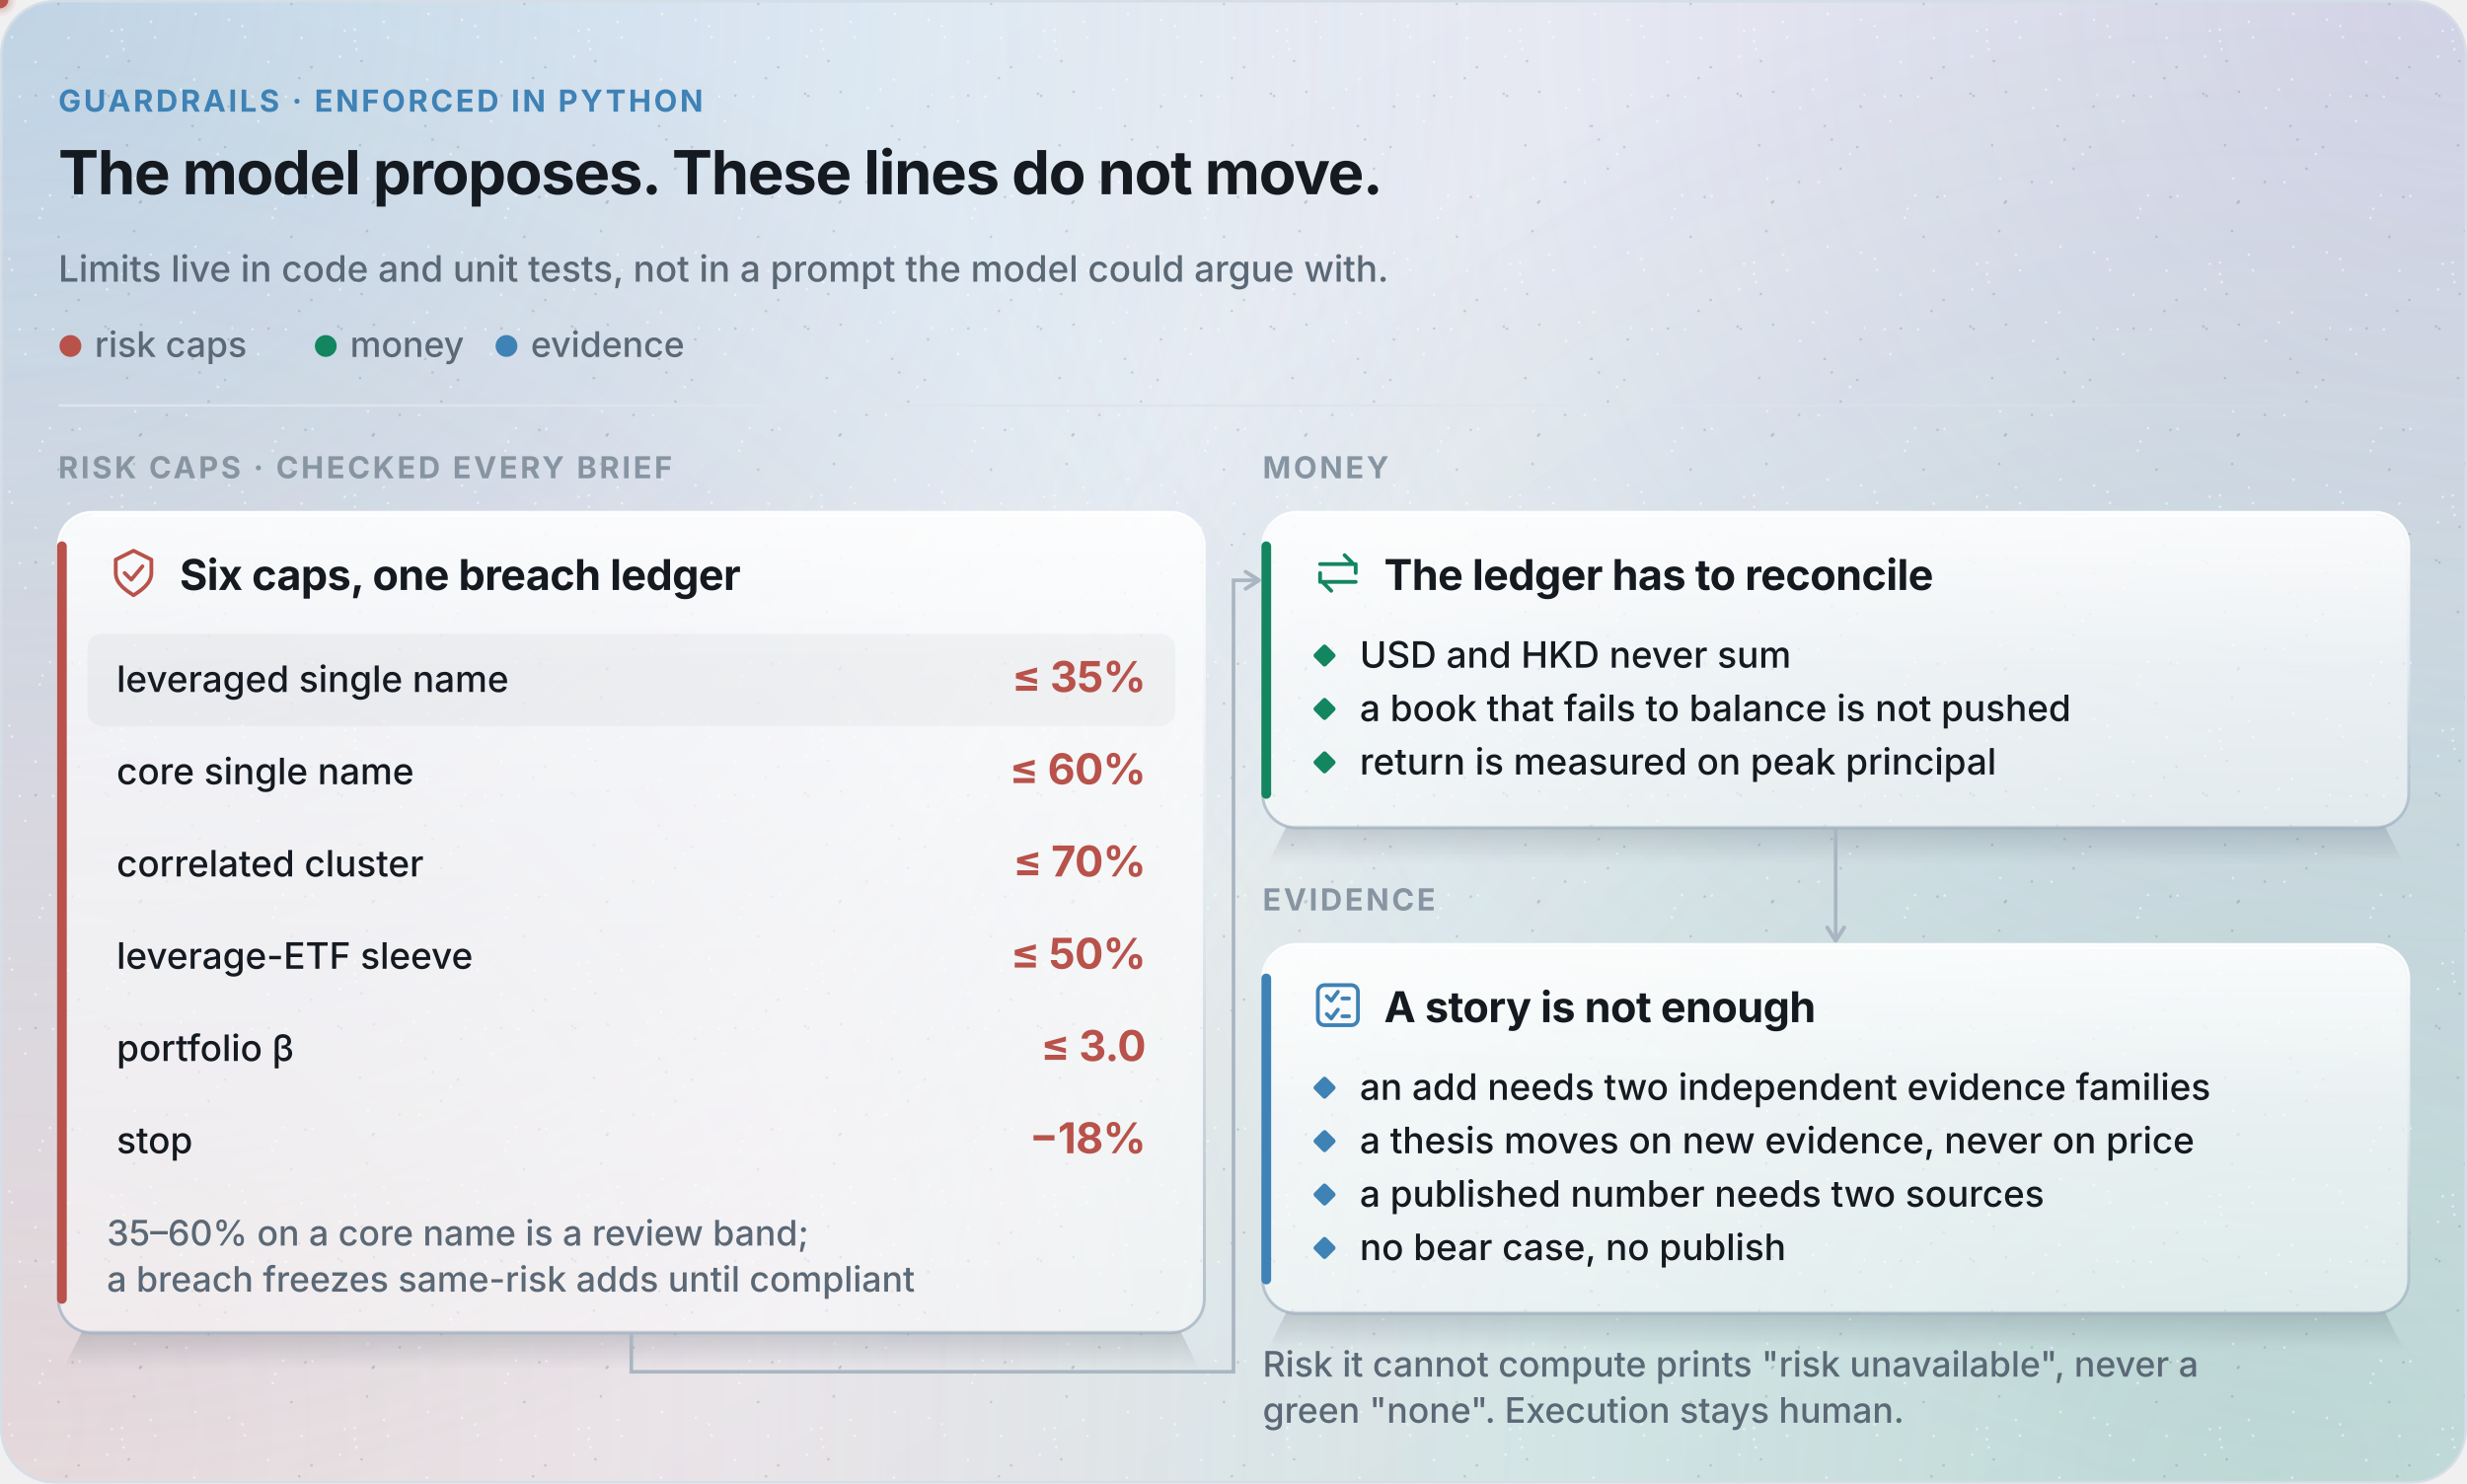
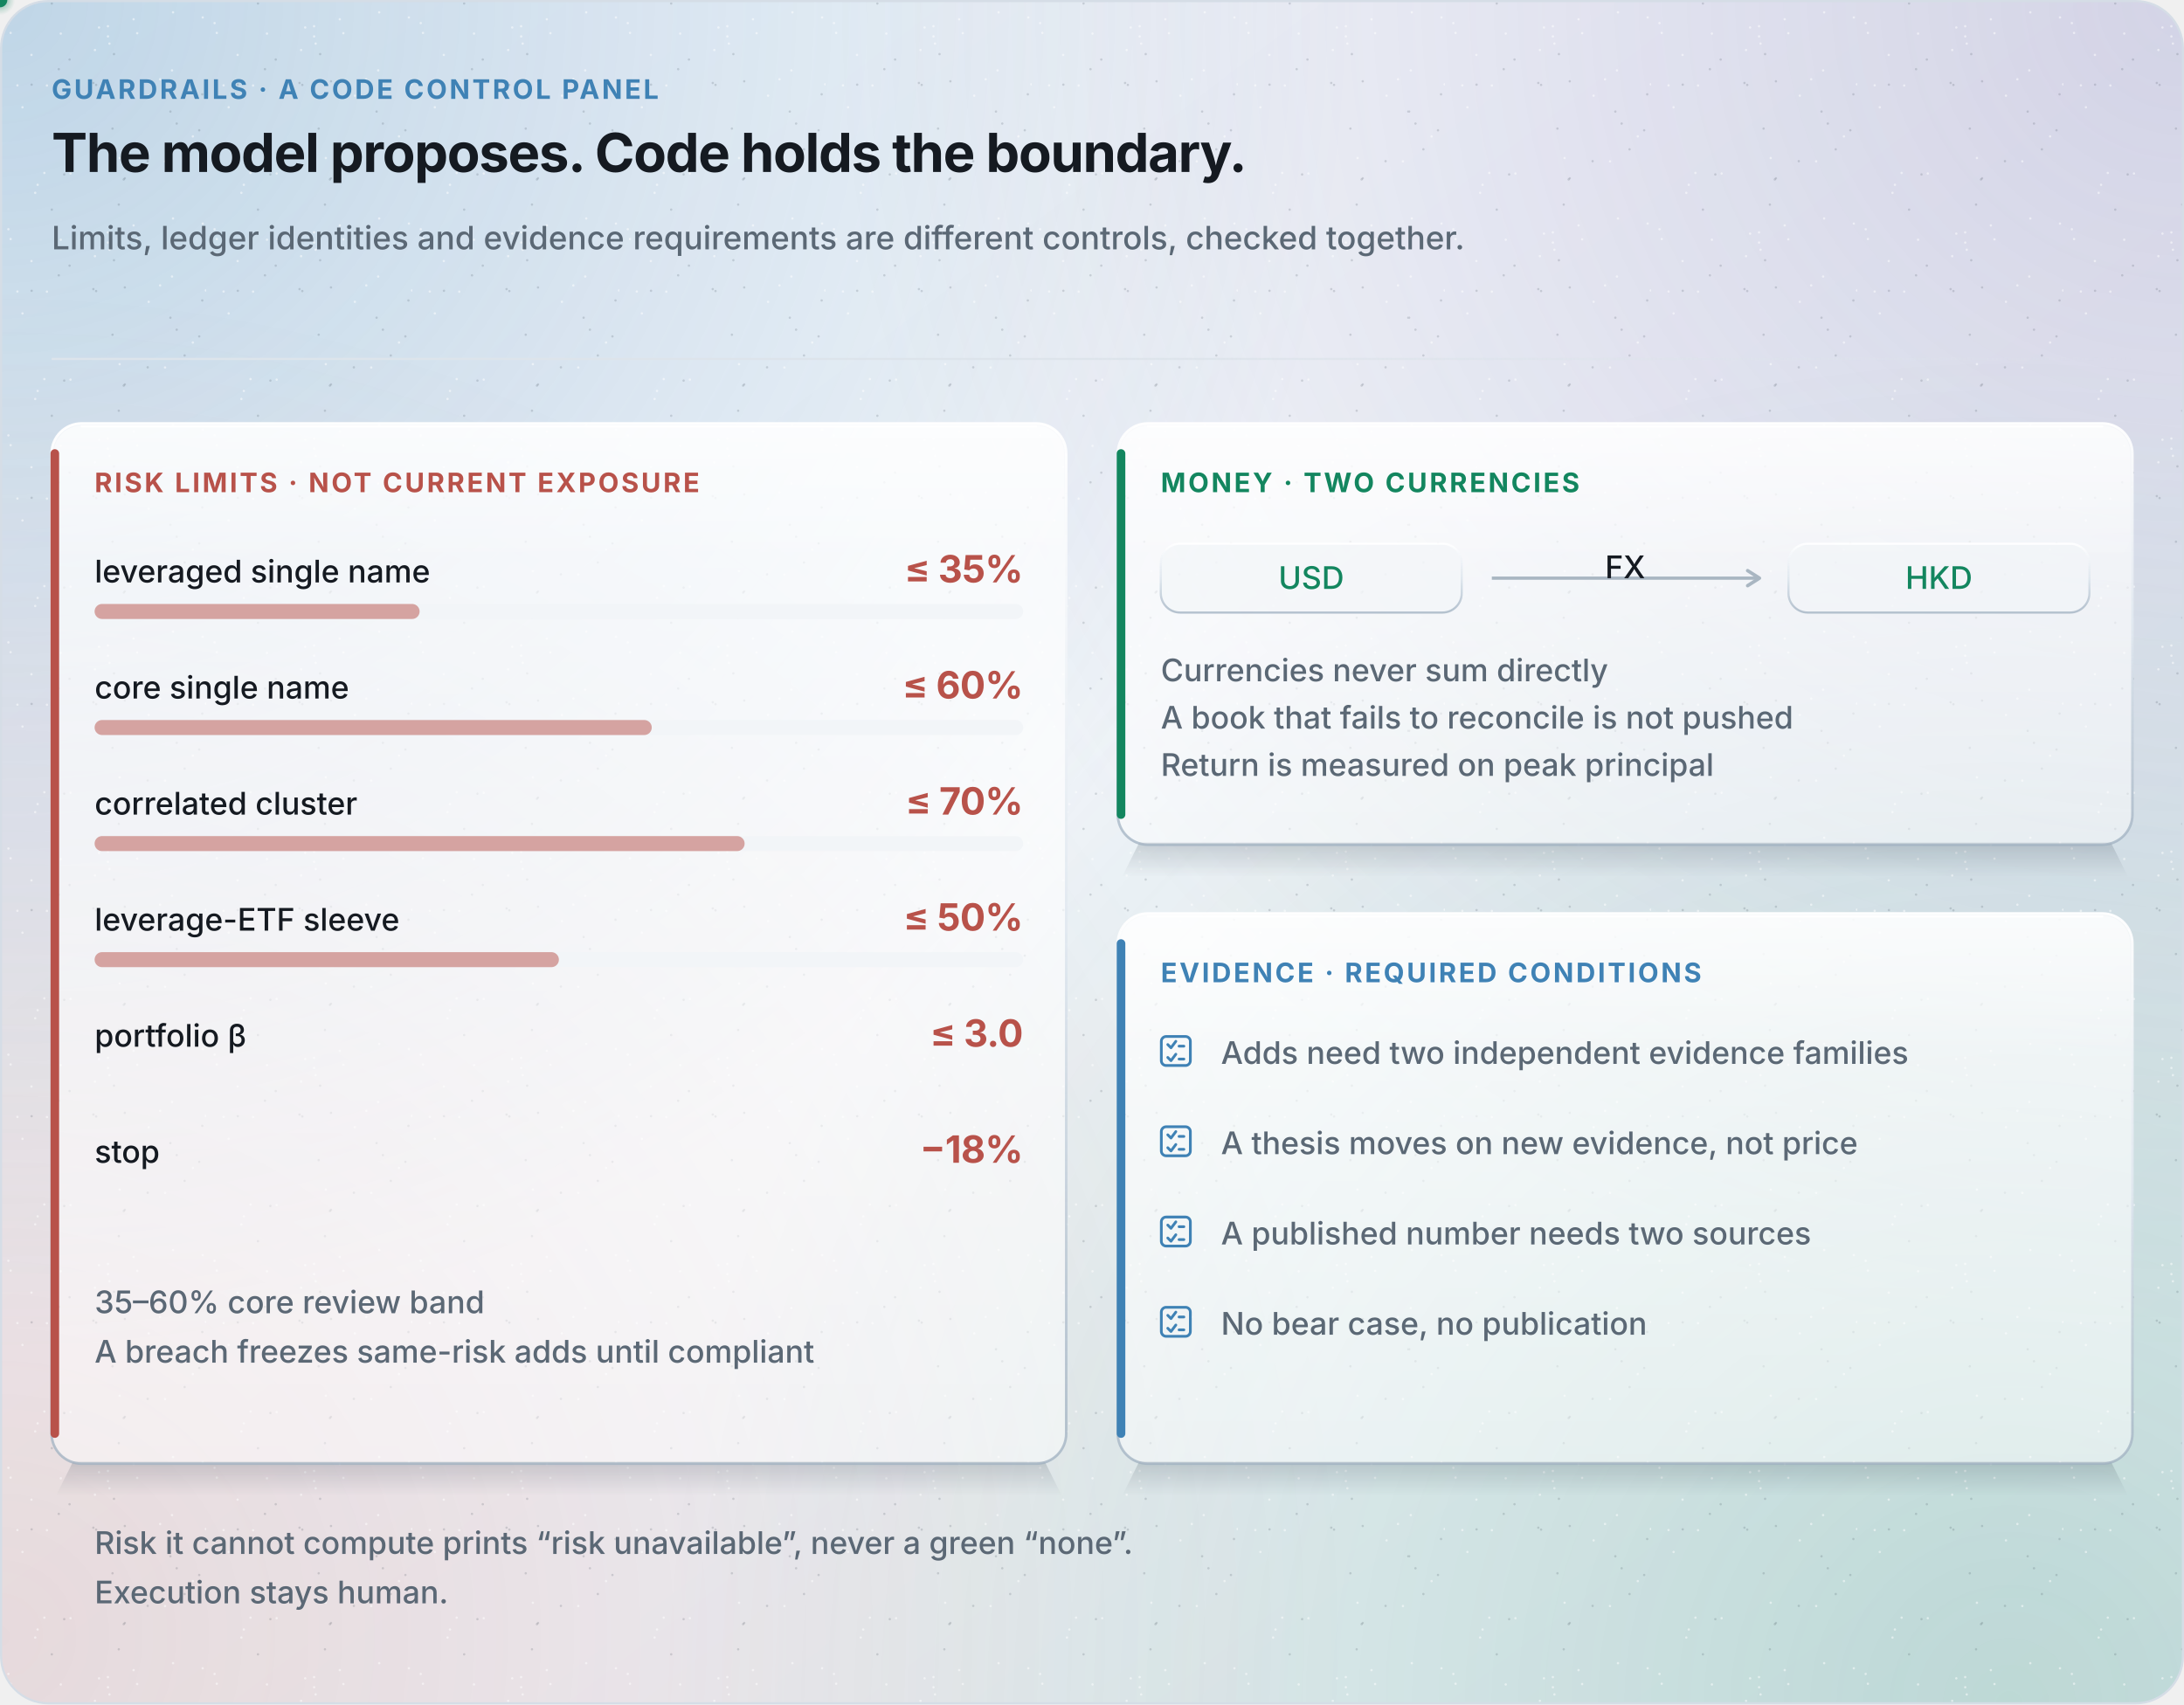
- <svg xmlns="http://www.w3.org/2000/svg" xmlns:xlink="http://www.w3.org/1999/xlink" width="1016" height="611" viewBox="0 0 1016 611" role="img" aria-labelledby="title desc">
+ <svg xmlns="http://www.w3.org/2000/svg" xmlns:xlink="http://www.w3.org/1999/xlink" width="1016" height="793" viewBox="0 0 1016 793" role="img" aria-labelledby="title desc">
  <defs>
    <linearGradient id="page" x1="0" y1="0" x2="1" y2="1">
      <stop offset="0" stop-color="#f7f9fc" />
      <stop offset=".6" stop-color="#eef2f7" />
      <stop offset="1" stop-color="#e6ecf3" />
    </linearGradient>
    <radialGradient id="field-blue" cx="0" cy="0" r="629.92" gradientUnits="userSpaceOnUse">
      <stop offset="0" stop-color="#3f82b5" stop-opacity="0.3" />
      <stop offset="1" stop-color="#3f82b5" stop-opacity="0" />
    </radialGradient>
    <radialGradient id="field-violet" cx="1016" cy="0" r="629.92" gradientUnits="userSpaceOnUse">
      <stop offset="0" stop-color="#6f64a8" stop-opacity="0.22" />
      <stop offset="1" stop-color="#6f64a8" stop-opacity="0" />
    </radialGradient>
-     <radialGradient id="field-green" cx="934.72" cy="611" r="629.92" gradientUnits="userSpaceOnUse">
+     <radialGradient id="field-green" cx="934.72" cy="793" r="629.92" gradientUnits="userSpaceOnUse">
      <stop offset="0" stop-color="#13865f" stop-opacity="0.2" />
      <stop offset="1" stop-color="#13865f" stop-opacity="0" />
    </radialGradient>
-     <radialGradient id="field-warm" cx="0" cy="586.56" r="629.92" gradientUnits="userSpaceOnUse">
+     <radialGradient id="field-warm" cx="0" cy="761.28" r="629.92" gradientUnits="userSpaceOnUse">
      <stop offset="0" stop-color="#b8524a" stop-opacity="0.16" />
      <stop offset="1" stop-color="#b8524a" stop-opacity="0" />
    </radialGradient>
    <pattern id="grain" width="96" height="96" patternUnits="userSpaceOnUse">
      <circle cx="32.83" cy="80.8" r=".55" fill="#ffffff" fill-opacity=".5" />
      <circle cx="21.85" cy="39.82" r=".55" fill="#ffffff" fill-opacity=".5" />
      <circle cx="29.91" cy="81.24" r=".55" fill="#22303c" fill-opacity=".16" />
      <circle cx="44.21" cy="23.3" r=".55" fill="#ffffff" fill-opacity=".5" />
      <circle cx="94.19" cy="43.92" r=".55" fill="#22303c" fill-opacity=".16" />
      <circle cx="14.73" cy="39.42" r=".55" fill="#22303c" fill-opacity=".16" />
      <circle cx="32.39" cy="27.72" r=".55" fill="#22303c" fill-opacity=".16" />
      <circle cx="44.77" cy="39.54" r=".55" fill="#22303c" fill-opacity=".16" />
      <circle cx="55.71" cy="73.6" r=".55" fill="#ffffff" fill-opacity=".5" />
      <circle cx="80.57" cy="5.74" r=".55" fill="#ffffff" fill-opacity=".5" />
      <circle cx="74.55" cy="36.92" r=".55" fill="#ffffff" fill-opacity=".5" />
      <circle cx="58.13" cy="37.86" r=".55" fill="#22303c" fill-opacity=".16" />
      <circle cx="53.07" cy="25.2" r=".55" fill="#22303c" fill-opacity=".16" />
      <circle cx="27.37" cy="32.22" r=".55" fill="#22303c" fill-opacity=".16" />
      <circle cx="10.47" cy="49.96" r=".55" fill="#ffffff" fill-opacity=".5" />
      <circle cx="24.13" cy="1.62" r=".55" fill="#22303c" fill-opacity=".16" />
      <circle cx="58.11" cy="83.04" r=".55" fill="#22303c" fill-opacity=".16" />
      <circle cx="50.97" cy="20.3" r=".55" fill="#ffffff" fill-opacity=".5" />
      <circle cx="28.31" cy="15.64" r=".55" fill="#ffffff" fill-opacity=".5" />
      <circle cx="82.29" cy="57.54" r=".55" fill="#22303c" fill-opacity=".16" />
      <circle cx="8.11" cy="39.76" r=".55" fill="#ffffff" fill-opacity=".5" />
      <circle cx="50.25" cy="12.22" r=".55" fill="#ffffff" fill-opacity=".5" />
      <circle cx="3.91" cy="10.76" r=".55" fill="#ffffff" fill-opacity=".5" />
      <circle cx="68.77" cy="75.06" r=".55" fill="#22303c" fill-opacity=".16" />
      <circle cx="50.27" cy="16.96" r=".55" fill="#ffffff" fill-opacity=".5" />
      <circle cx="17.53" cy="86.06" r=".55" fill="#ffffff" fill-opacity=".5" />
      <circle cx="79.35" cy="51.96" r=".55" fill="#22303c" fill-opacity=".16" />
      <circle cx="85.97" cy="69.54" r=".55" fill="#22303c" fill-opacity=".16" />
      <circle cx="55.31" cy="95.28" r=".55" fill="#22303c" fill-opacity=".16" />
      <circle cx="20.65" cy="80.54" r=".55" fill="#ffffff" fill-opacity=".5" />
      <circle cx="52.39" cy="59.88" r=".55" fill="#22303c" fill-opacity=".16" />
      <circle cx="62.21" cy="8.98" r=".55" fill="#ffffff" fill-opacity=".5" />
      <circle cx="89.79" cy="63.52" r=".55" fill="#ffffff" fill-opacity=".5" />
      <circle cx="80.09" cy="32.78" r=".55" fill="#ffffff" fill-opacity=".5" />
      <circle cx="4.95" cy="15.32" r=".55" fill="#ffffff" fill-opacity=".5" />
      <circle cx="76.85" cy="75.14" r=".55" fill="#ffffff" fill-opacity=".5" />
      <circle cx="69.23" cy="44.56" r=".55" fill="#ffffff" fill-opacity=".5" />
      <circle cx="57.61" cy="83.58" r=".55" fill="#22303c" fill-opacity=".16" />
      <circle cx="16.39" cy="89.8" r=".55" fill="#ffffff" fill-opacity=".5" />
      <circle cx="92.77" cy="60.66" r=".55" fill="#22303c" fill-opacity=".16" />
      <circle cx="46.11" cy="12.8" r=".55" fill="#ffffff" fill-opacity=".5" />
      <circle cx="14.65" cy="25.58" r=".55" fill="#ffffff" fill-opacity=".5" />
      <circle cx="94.39" cy="8.12" r=".55" fill="#ffffff" fill-opacity=".5" />
      <circle cx="63.89" cy="15.46" r=".55" fill="#ffffff" fill-opacity=".5" />
      <circle cx="43.47" cy="38.64" r=".55" fill="#22303c" fill-opacity=".16" />
      <circle cx="95.85" cy="39.26" r=".55" fill="#ffffff" fill-opacity=".5" />
    </pattern>
    <linearGradient id="glass" x1="0" y1="0" x2="0" y2="1">
      <stop offset="0" stop-color="#ffffff" stop-opacity=".74" />
      <stop offset="1" stop-color="#ffffff" stop-opacity=".48" />
    </linearGradient>
    <linearGradient id="glass-blue" x1="0" y1="0" x2="0" y2="1">
      <stop offset="0" stop-color="#e8f1f8" stop-opacity=".88" />
      <stop offset="1" stop-color="#e8f1f8" stop-opacity=".60" />
    </linearGradient>
    <linearGradient id="glass-green" x1="0" y1="0" x2="0" y2="1">
      <stop offset="0" stop-color="#e6f4ee" stop-opacity=".88" />
      <stop offset="1" stop-color="#e6f4ee" stop-opacity=".60" />
    </linearGradient>
    <linearGradient id="glass-warm" x1="0" y1="0" x2="0" y2="1">
      <stop offset="0" stop-color="#fbecea" stop-opacity=".88" />
      <stop offset="1" stop-color="#fbecea" stop-opacity=".60" />
    </linearGradient>
    <linearGradient id="glass-slate" x1="0" y1="0" x2="0" y2="1">
      <stop offset="0" stop-color="#eaeef2" stop-opacity=".88" />
      <stop offset="1" stop-color="#eaeef2" stop-opacity=".60" />
    </linearGradient>
    <linearGradient id="glass-violet" x1="0" y1="0" x2="0" y2="1">
      <stop offset="0" stop-color="#efedf7" stop-opacity=".88" />
      <stop offset="1" stop-color="#efedf7" stop-opacity=".60" />
    </linearGradient>
    <linearGradient id="sheen" x1="0" y1="0" x2="0" y2="1">
      <stop offset="0" stop-color="#ffffff" stop-opacity=".55" />
      <stop offset="1" stop-color="#ffffff" stop-opacity="0" />
    </linearGradient>
    <linearGradient id="rim" x1="0" y1="0" x2="0" y2="1">
      <stop offset="0" stop-color="#ffffff" stop-opacity=".95" />
      <stop offset=".5" stop-color="#dfe7ef" stop-opacity=".9" />
      <stop offset="1" stop-color="#9fb0c0" stop-opacity=".75" />
    </linearGradient>
    <linearGradient id="lift" x1="0" y1="0" x2="0" y2="1">
      <stop offset="0" stop-color="#1c2b3a" stop-opacity=".17" />
      <stop offset="1" stop-color="#1c2b3a" stop-opacity="0" />
    </linearGradient>
    <linearGradient id="rule" x1="24" y1="0" x2="992" y2="0" gradientUnits="userSpaceOnUse">
      <stop offset=".5" stop-color="#dde4eb" />
      <stop offset="1" stop-color="#dde4eb" stop-opacity="0" />
    </linearGradient>
    <radialGradient id="glow-blue">
      <stop offset=".4" stop-color="#3f82b5" stop-opacity=".36" />
      <stop offset=".72" stop-color="#3f82b5" stop-opacity=".14" />
      <stop offset="1" stop-color="#3f82b5" stop-opacity="0" />
    </radialGradient>
    <radialGradient id="glow-green">
      <stop offset=".4" stop-color="#13865f" stop-opacity=".36" />
      <stop offset=".72" stop-color="#13865f" stop-opacity=".14" />
      <stop offset="1" stop-color="#13865f" stop-opacity="0" />
    </radialGradient>
    <radialGradient id="glow-warm">
      <stop offset=".4" stop-color="#b8524a" stop-opacity=".36" />
      <stop offset=".72" stop-color="#b8524a" stop-opacity=".14" />
      <stop offset="1" stop-color="#b8524a" stop-opacity="0" />
    </radialGradient>
    <radialGradient id="glow-slate">
      <stop offset=".4" stop-color="#5d7487" stop-opacity=".36" />
      <stop offset=".72" stop-color="#5d7487" stop-opacity=".14" />
      <stop offset="1" stop-color="#5d7487" stop-opacity="0" />
    </radialGradient>
    <radialGradient id="glow-violet">
      <stop offset=".4" stop-color="#6f64a8" stop-opacity=".36" />
      <stop offset=".72" stop-color="#6f64a8" stop-opacity=".14" />
      <stop offset="1" stop-color="#6f64a8" stop-opacity="0" />
    </radialGradient>
    <marker id="arr" markerWidth="10" markerHeight="10" refX="6" refY="5" orient="auto" markerUnits="userSpaceOnUse">
      <path d="M1 1.5L6.5 5L1 8.5" fill="none" stroke="#a9b6c2" stroke-width="1.6" stroke-linecap="round" stroke-linejoin="round" />
    </marker>
    <style>text{font-family:-apple-system,BlinkMacSystemFont,"SF Pro Text","Segoe UI",Inter,Roboto,"Helvetica Neue",Arial,sans-serif}.kick{font-size:12.5px;font-weight:700}.title{font-size:25px;font-weight:750}.sub{font-size:15px;font-weight:450}.h{font-size:17.5px;font-weight:700}.b{font-size:15px;font-weight:450}.m{font-size:14.5px;font-weight:450}.code{font-size:13.5px;font-weight:500}.tag{font-size:11.5px;font-weight:700}.kick{letter-spacing:1.1px}.title{letter-spacing:-.5px}.h{letter-spacing:-.2px}.tag{letter-spacing:.9px}.code{font-family:ui-monospace,SFMono-Regular,Menlo,Consolas,"Liberation Mono",monospace}.breathe{animation:breathe 2.4s ease-in-out infinite}@keyframes breathe{50%{opacity:.35}}@media (prefers-reduced-motion:reduce){.pulse{display:none}.breathe,.sweep{animation:none}}</style>
  </defs>
-   <rect x=".5" y=".5" width="1015" height="610" rx="22" fill="url(#page)" />
-   <rect x=".5" y=".5" width="1015" height="610" rx="22" fill="url(#field-blue)" />
-   <rect x=".5" y=".5" width="1015" height="610" rx="22" fill="url(#field-violet)" />
-   <rect x=".5" y=".5" width="1015" height="610" rx="22" fill="url(#field-green)" />
-   <rect x=".5" y=".5" width="1015" height="610" rx="22" fill="url(#field-warm)" />
-   <rect x=".5" y=".5" width="1015" height="610" rx="22" fill="url(#grain)" stroke="#d5dde6" />
+   <rect x=".5" y=".5" width="1015" height="792" rx="22" fill="url(#page)" />
+   <rect x=".5" y=".5" width="1015" height="792" rx="22" fill="url(#field-blue)" />
+   <rect x=".5" y=".5" width="1015" height="792" rx="22" fill="url(#field-violet)" />
+   <rect x=".5" y=".5" width="1015" height="792" rx="22" fill="url(#field-green)" />
+   <rect x=".5" y=".5" width="1015" height="792" rx="22" fill="url(#field-warm)" />
+   <rect x=".5" y=".5" width="1015" height="792" rx="22" fill="url(#grain)" stroke="#d5dde6" />
  <text x="24" y="46" class="kick">
-     <tspan fill="#3f82b5">GUARDRAILS · ENFORCED IN PYTHON</tspan>
+     <tspan fill="#3f82b5">GUARDRAILS · A CODE CONTROL PANEL</tspan>
  </text>
  <text x="24" y="80" class="title">
-     <tspan fill="#151a21">The model proposes. These lines do not move.</tspan>
+     <tspan fill="#151a21">The model proposes. Code holds the boundary.</tspan>
  </text>
  <text x="24" y="116" class="sub">
-     <tspan fill="#5b6875">Limits live in code and unit tests, not in a prompt the model could argue with.</tspan>
-   </text>
-   <circle cx="29" cy="142.5" r="4.5" fill="#b8524a" />
-   <text x="39" y="147" class="m">
-     <tspan fill="#5b6875">risk caps</tspan>
-   </text>
-   <circle cx="134.165" cy="142.5" r="4.5" fill="#13865f" />
-   <text x="144.165" y="147" class="m">
-     <tspan fill="#5b6875">money</tspan>
-   </text>
-   <circle cx="208.59" cy="142.5" r="4.5" fill="#3f82b5" />
-   <text x="218.59" y="147" class="m">
-     <tspan fill="#5b6875">evidence</tspan>
+     <tspan fill="#5b6875">Limits, ledger identities and evidence requirements are different controls, checked together.</tspan>
  </text>
  <path d="M24 167H992" stroke="url(#rule)" />
-   <g transform="translate(0 0)">
-     <text x="24" y="197" class="kick">
-       <tspan fill="#8794a1">RISK CAPS · CHECKED EVERY BRIEF</tspan>
-     </text>
-     <path d="M34 548H486L494 564H26Z" fill="url(#lift)" />
-     <rect x="24" y="211" width="472" height="338" rx="14" fill="url(#glass)" stroke="url(#rim)" stroke-width="1.2" />
-     <rect class="sheen" x="25" y="212" width="470" height="64" rx="13" fill="url(#sheen)" />
-     <path d="M38 212.4H482" stroke="#ffffff" stroke-opacity=".95" stroke-linecap="round" />
-     <path d="M25.5 225V535" stroke="#b8524a" stroke-width="4" stroke-linecap="round" />
-     <g class="hero-icon" data-icon="shield" transform="translate(44 225) scale(0.916667)" fill="none" stroke="#b8524a" stroke-width="1.7" stroke-linecap="round" stroke-linejoin="round" aria-hidden="true">
-       <path d="M12 2l8 4v6c0 5-5 8-8 10-3-2-8-5-8-10V6ZM8 12l3 3 5-6" />
-     </g>
-     <text x="74" y="243" class="h">
-       <tspan fill="#151a21">Six caps, one breach ledger</tspan>
-     </text>
-     <style>.sw1{animation:sw1 9s steps(1) infinite}@keyframes sw1{0.00%{transform:translateY(0px)}16.67%{transform:translateY(38px)}33.33%{transform:translateY(76px)}50.00%{transform:translateY(114px)}66.67%{transform:translateY(152px)}83.33%{transform:translateY(190px)}}@media (prefers-reduced-motion:reduce){.sw1{animation:none}}</style>
-     <rect class="sw1 sweep" x="36" y="261" width="448" height="38" rx="6" fill="#000" fill-opacity=".035" />
-     <text x="48" y="285" class="b">
-       <tspan fill="#151a21">leveraged single name</tspan>
-     </text>
-     <text x="472" y="285" class="h" text-anchor="end">
-       <tspan fill="#b8524a">≤ 35%</tspan>
-     </text>
-     <text x="48" y="323" class="b">
-       <tspan fill="#151a21">core single name</tspan>
-     </text>
-     <text x="472" y="323" class="h" text-anchor="end">
-       <tspan fill="#b8524a">≤ 60%</tspan>
-     </text>
-     <text x="48" y="361" class="b">
-       <tspan fill="#151a21">correlated cluster</tspan>
-     </text>
-     <text x="472" y="361" class="h" text-anchor="end">
-       <tspan fill="#b8524a">≤ 70%</tspan>
-     </text>
-     <text x="48" y="399" class="b">
-       <tspan fill="#151a21">leverage-ETF sleeve</tspan>
-     </text>
-     <text x="472" y="399" class="h" text-anchor="end">
-       <tspan fill="#b8524a">≤ 50%</tspan>
-     </text>
-     <text x="48" y="437" class="b">
-       <tspan fill="#151a21">portfolio β</tspan>
-     </text>
-     <text x="472" y="437" class="h" text-anchor="end">
-       <tspan fill="#b8524a">≤ 3.0</tspan>
-     </text>
-     <text x="48" y="475" class="b">
-       <tspan fill="#151a21">stop</tspan>
-     </text>
-     <text x="472" y="475" class="h" text-anchor="end">
-       <tspan fill="#b8524a">−18%</tspan>
-     </text>
-     <text x="44" y="513" class="m">
-       <tspan fill="#5b6875">35–60% on a core name is a review band;</tspan>
-     </text>
-     <text x="44" y="532" class="m">
-       <tspan fill="#5b6875">a breach freezes same-risk adds until compliant</tspan>
-     </text>
-   </g>
-   <path id="w2" d="M260 549V565H508V239H518" fill="none" stroke="#a9b6c2" stroke-width="1.5" marker-end="url(#arr)" />
-   <circle class="pulse" r="7" fill="url(#glow-warm)">
-     <animateMotion dur="3.2s" begin="0.00s" repeatCount="indefinite" keyPoints="0;1" keyTimes="0;1" calcMode="spline" keySplines=".45 0 .55 1">
-       <mpath href="#w2" xlink:href="#w2" />
+   <path d="M34 680H486L494 696H26Z" fill="url(#lift)" />
+   <rect x="24" y="197" width="472" height="484" rx="14" fill="url(#glass)" stroke="url(#rim)" stroke-width="1.2" />
+   <rect class="sheen" x="25" y="198" width="470" height="64" rx="13" fill="url(#sheen)" />
+   <path d="M38 198.4H482" stroke="#ffffff" stroke-opacity=".95" stroke-linecap="round" />
+   <path d="M25.5 211V667" stroke="#b8524a" stroke-width="4" stroke-linecap="round" />
+   <text x="44" y="229" class="kick">
+     <tspan fill="#b8524a">RISK LIMITS · NOT CURRENT EXPOSURE</tspan>
+   </text>
+   <text x="44" y="271" class="m">
+     <tspan fill="#151a21">leveraged single name</tspan>
+   </text>
+   <text x="476" y="271" class="h" text-anchor="end">
+     <tspan fill="#b8524a">≤ 35%</tspan>
+   </text>
+   <rect x="44" y="281" width="432" height="7" rx="3.5" fill="#f2f5f8" />
+   <rect x="44" y="281" width="151.2" height="7" rx="3.5" fill="#b8524a" fill-opacity=".5" />
+   <text x="44" y="325" class="m">
+     <tspan fill="#151a21">core single name</tspan>
+   </text>
+   <text x="476" y="325" class="h" text-anchor="end">
+     <tspan fill="#b8524a">≤ 60%</tspan>
+   </text>
+   <rect x="44" y="335" width="432" height="7" rx="3.5" fill="#f2f5f8" />
+   <rect x="44" y="335" width="259.2" height="7" rx="3.5" fill="#b8524a" fill-opacity=".5" />
+   <text x="44" y="379" class="m">
+     <tspan fill="#151a21">correlated cluster</tspan>
+   </text>
+   <text x="476" y="379" class="h" text-anchor="end">
+     <tspan fill="#b8524a">≤ 70%</tspan>
+   </text>
+   <rect x="44" y="389" width="432" height="7" rx="3.5" fill="#f2f5f8" />
+   <rect x="44" y="389" width="302.4" height="7" rx="3.5" fill="#b8524a" fill-opacity=".5" />
+   <text x="44" y="433" class="m">
+     <tspan fill="#151a21">leverage-ETF sleeve</tspan>
+   </text>
+   <text x="476" y="433" class="h" text-anchor="end">
+     <tspan fill="#b8524a">≤ 50%</tspan>
+   </text>
+   <rect x="44" y="443" width="432" height="7" rx="3.5" fill="#f2f5f8" />
+   <rect x="44" y="443" width="216" height="7" rx="3.5" fill="#b8524a" fill-opacity=".5" />
+   <text x="44" y="487" class="m">
+     <tspan fill="#151a21">portfolio β</tspan>
+   </text>
+   <text x="476" y="487" class="h" text-anchor="end">
+     <tspan fill="#b8524a">≤ 3.0</tspan>
+   </text>
+   <text x="44" y="541" class="m">
+     <tspan fill="#151a21">stop</tspan>
+   </text>
+   <text x="476" y="541" class="h" text-anchor="end">
+     <tspan fill="#b8524a">−18%</tspan>
+   </text>
+   <text x="44" y="611" class="m">
+     <tspan fill="#5b6875">35–60% core review band</tspan>
+   </text>
+   <text x="44" y="634" class="m">
+     <tspan fill="#5b6875">A breach freezes same-risk adds until compliant</tspan>
+   </text>
+   <path d="M530 392H982L990 408H522Z" fill="url(#lift)" />
+   <rect x="520" y="197" width="472" height="196" rx="14" fill="url(#glass)" stroke="url(#rim)" stroke-width="1.2" />
+   <rect class="sheen" x="521" y="198" width="470" height="64" rx="13" fill="url(#sheen)" />
+   <path d="M534 198.4H978" stroke="#ffffff" stroke-opacity=".95" stroke-linecap="round" />
+   <path d="M521.5 211V379" stroke="#13865f" stroke-width="4" stroke-linecap="round" />
+   <text x="540" y="229" class="kick">
+     <tspan fill="#13865f">MONEY · TWO CURRENCIES</tspan>
+   </text>
+   <rect x="540" y="253" width="140" height="32" rx="9" fill="#f2f5f8" fill-opacity=".62" stroke="url(#rim)" />
+   <text x="610" y="274" class="m" text-anchor="middle">
+     <tspan fill="#13865f">USD</tspan>
+   </text>
+   <rect x="832" y="253" width="140" height="32" rx="9" fill="#f2f5f8" fill-opacity=".62" stroke="url(#rim)" />
+   <text x="902" y="274" class="m" text-anchor="middle">
+     <tspan fill="#13865f">HKD</tspan>
+   </text>
+   <path id="w1" d="M694 269H818" fill="none" stroke="#a9b6c2" stroke-width="1.5" marker-end="url(#arr)" />
+   <circle class="pulse" r="7" fill="url(#glow-green)">
+     <animateMotion dur="2.2s" begin="0.00s" repeatCount="indefinite" keyPoints="0;1" keyTimes="0;1" calcMode="spline" keySplines=".45 0 .55 1">
+       <mpath href="#w1" xlink:href="#w1" />
    </animateMotion>
  </circle>
-   <circle class="pulse" r="3.4" fill="#b8524a">
-     <animateMotion dur="3.2s" begin="0.00s" repeatCount="indefinite" keyPoints="0;1" keyTimes="0;1" calcMode="spline" keySplines=".45 0 .55 1">
-       <mpath href="#w2" xlink:href="#w2" />
+   <circle class="pulse" r="3.4" fill="#13865f">
+     <animateMotion dur="2.2s" begin="0.00s" repeatCount="indefinite" keyPoints="0;1" keyTimes="0;1" calcMode="spline" keySplines=".45 0 .55 1">
+       <mpath href="#w1" xlink:href="#w1" />
    </animateMotion>
  </circle>
-   <g transform="translate(496 -386)">
-     <text x="24" y="583" class="kick">
-       <tspan fill="#8794a1">MONEY</tspan>
-     </text>
-     <path d="M34 726H486L494 742H26Z" fill="url(#lift)" />
-     <rect x="24" y="597" width="472" height="130" rx="14" fill="url(#glass)" stroke="url(#rim)" stroke-width="1.2" />
-     <rect class="sheen" x="25" y="598" width="470" height="64" rx="13" fill="url(#sheen)" />
-     <path d="M38 598.4H482" stroke="#ffffff" stroke-opacity=".95" stroke-linecap="round" />
-     <path d="M25.5 611V713" stroke="#13865f" stroke-width="4" stroke-linecap="round" />
-     <g class="hero-icon" data-icon="fx" transform="translate(44 611) scale(0.916667)" fill="none" stroke="#13865f" stroke-width="1.7" stroke-linecap="round" stroke-linejoin="round" aria-hidden="true">
-       <path d="M4 8h15l-4-4M20 16H5l4 4M20 8v4M4 16v-4" />
-     </g>
-     <text x="74" y="629" class="h">
-       <tspan fill="#151a21">The ledger has to reconcile</tspan>
-     </text>
-     <rect x="46" y="652.5" width="7" height="7" rx="1" transform="rotate(45 49.5 656)" fill="#13865f" />
-     <text x="64" y="661" class="b">
-       <tspan fill="#151a21">USD and HKD never sum</tspan>
-     </text>
-     <rect x="46" y="674.5" width="7" height="7" rx="1" transform="rotate(45 49.5 678)" fill="#13865f" />
-     <text x="64" y="683" class="b">
-       <tspan fill="#151a21">a book that fails to balance is not pushed</tspan>
-     </text>
-     <rect x="46" y="696.5" width="7" height="7" rx="1" transform="rotate(45 49.5 700)" fill="#13865f" />
-     <text x="64" y="705" class="b">
-       <tspan fill="#151a21">return is measured on peak principal</tspan>
-     </text>
-     <path id="w3" d="M260 727V773" fill="none" stroke="#a9b6c2" stroke-width="1.5" marker-end="url(#arr)" />
-     <circle class="pulse" r="7" fill="url(#glow-green)">
-       <animateMotion dur="2.2s" begin="-0.50s" repeatCount="indefinite" keyPoints="0;1" keyTimes="0;1" calcMode="spline" keySplines=".45 0 .55 1">
-         <mpath href="#w3" xlink:href="#w3" />
-       </animateMotion>
-     </circle>
-     <circle class="pulse" r="3.4" fill="#13865f">
-       <animateMotion dur="2.2s" begin="-0.50s" repeatCount="indefinite" keyPoints="0;1" keyTimes="0;1" calcMode="spline" keySplines=".45 0 .55 1">
-         <mpath href="#w3" xlink:href="#w3" />
-       </animateMotion>
-     </circle>
-     <text x="24" y="761" class="kick">
-       <tspan fill="#8794a1">EVIDENCE</tspan>
-     </text>
-     <path d="M34 926H486L494 942H26Z" fill="url(#lift)" />
-     <rect x="24" y="775" width="472" height="152" rx="14" fill="url(#glass)" stroke="url(#rim)" stroke-width="1.2" />
-     <rect class="sheen" x="25" y="776" width="470" height="64" rx="13" fill="url(#sheen)" />
-     <path d="M38 776.4H482" stroke="#ffffff" stroke-opacity=".95" stroke-linecap="round" />
-     <path d="M25.5 789V913" stroke="#3f82b5" stroke-width="4" stroke-linecap="round" />
-     <g class="hero-icon" data-icon="checks" transform="translate(44 789) scale(0.916667)" fill="none" stroke="#3f82b5" stroke-width="1.7" stroke-linecap="round" stroke-linejoin="round" aria-hidden="true">
-       <rect x="3" y="3" width="18" height="18" rx="3" />
-       <path d="M7 8l2 2 3-4m2 3h3M7 16l2 2 3-4m2 3h3" />
-     </g>
-     <text x="74" y="807" class="h">
-       <tspan fill="#151a21">A story is not enough</tspan>
-     </text>
-     <rect x="46" y="830.5" width="7" height="7" rx="1" transform="rotate(45 49.5 834)" fill="#3f82b5" />
-     <text x="64" y="839" class="b">
-       <tspan fill="#151a21">an add needs two independent evidence families</tspan>
-     </text>
-     <rect x="46" y="852.5" width="7" height="7" rx="1" transform="rotate(45 49.5 856)" fill="#3f82b5" />
-     <text x="64" y="861" class="b">
-       <tspan fill="#151a21">a thesis moves on new evidence, never on price</tspan>
-     </text>
-     <rect x="46" y="874.5" width="7" height="7" rx="1" transform="rotate(45 49.5 878)" fill="#3f82b5" />
-     <text x="64" y="883" class="b">
-       <tspan fill="#151a21">a published number needs two sources</tspan>
-     </text>
-     <rect x="46" y="896.5" width="7" height="7" rx="1" transform="rotate(45 49.5 900)" fill="#3f82b5" />
-     <text x="64" y="905" class="b">
-       <tspan fill="#151a21">no bear case, no publish</tspan>
-     </text>
-     <text x="24" y="953" class="m">
-       <tspan fill="#5b6875">Risk it cannot compute prints "risk unavailable", never a</tspan>
-     </text>
-     <text x="24" y="972" class="m">
-       <tspan fill="#5b6875">green "none". Execution stays human.</tspan>
-     </text>
-   </g>
+   <text x="756" y="269" class="m" text-anchor="middle">
+     <tspan fill="#151a21">FX</tspan>
+   </text>
+   <text x="540" y="317" class="m">
+     <tspan fill="#5b6875">Currencies never sum directly</tspan>
+   </text>
+   <text x="540" y="339" class="m">
+     <tspan fill="#5b6875">A book that fails to reconcile is not pushed</tspan>
+   </text>
+   <text x="540" y="361" class="m">
+     <tspan fill="#5b6875">Return is measured on peak principal</tspan>
+   </text>
+   <path d="M530 680H982L990 696H522Z" fill="url(#lift)" />
+   <rect x="520" y="425" width="472" height="256" rx="14" fill="url(#glass)" stroke="url(#rim)" stroke-width="1.2" />
+   <rect class="sheen" x="521" y="426" width="470" height="64" rx="13" fill="url(#sheen)" />
+   <path d="M534 426.4H978" stroke="#ffffff" stroke-opacity=".95" stroke-linecap="round" />
+   <path d="M521.5 439V667" stroke="#3f82b5" stroke-width="4" stroke-linecap="round" />
+   <text x="540" y="457" class="kick">
+     <tspan fill="#3f82b5">EVIDENCE · REQUIRED CONDITIONS</tspan>
+   </text>
+   <g class="hero-icon" data-icon="checks" transform="translate(538 480) scale(0.75)" fill="none" stroke="#3f82b5" stroke-width="1.7" stroke-linecap="round" stroke-linejoin="round" aria-hidden="true">
+     <rect x="3" y="3" width="18" height="18" rx="3" />
+     <path d="M7 8l2 2 3-4m2 3h3M7 16l2 2 3-4m2 3h3" />
+   </g>
+   <text x="568" y="495" class="m">
+     <tspan fill="#5b6875">Adds need two independent evidence families</tspan>
+   </text>
+   <g class="hero-icon" data-icon="checks" transform="translate(538 522) scale(0.75)" fill="none" stroke="#3f82b5" stroke-width="1.7" stroke-linecap="round" stroke-linejoin="round" aria-hidden="true">
+     <rect x="3" y="3" width="18" height="18" rx="3" />
+     <path d="M7 8l2 2 3-4m2 3h3M7 16l2 2 3-4m2 3h3" />
+   </g>
+   <text x="568" y="537" class="m">
+     <tspan fill="#5b6875">A thesis moves on new evidence, not price</tspan>
+   </text>
+   <g class="hero-icon" data-icon="checks" transform="translate(538 564) scale(0.75)" fill="none" stroke="#3f82b5" stroke-width="1.7" stroke-linecap="round" stroke-linejoin="round" aria-hidden="true">
+     <rect x="3" y="3" width="18" height="18" rx="3" />
+     <path d="M7 8l2 2 3-4m2 3h3M7 16l2 2 3-4m2 3h3" />
+   </g>
+   <text x="568" y="579" class="m">
+     <tspan fill="#5b6875">A published number needs two sources</tspan>
+   </text>
+   <g class="hero-icon" data-icon="checks" transform="translate(538 606) scale(0.75)" fill="none" stroke="#3f82b5" stroke-width="1.7" stroke-linecap="round" stroke-linejoin="round" aria-hidden="true">
+     <rect x="3" y="3" width="18" height="18" rx="3" />
+     <path d="M7 8l2 2 3-4m2 3h3M7 16l2 2 3-4m2 3h3" />
+   </g>
+   <text x="568" y="621" class="m">
+     <tspan fill="#5b6875">No bear case, no publication</tspan>
+   </text>
+   <text x="44" y="723" class="m">
+     <tspan fill="#5b6875">Risk it cannot compute prints “risk unavailable”, never a green “none”.</tspan>
+   </text>
+   <text x="44" y="746" class="m">
+     <tspan fill="#5b6875">Execution stays human.</tspan>
+   </text>
</svg>
